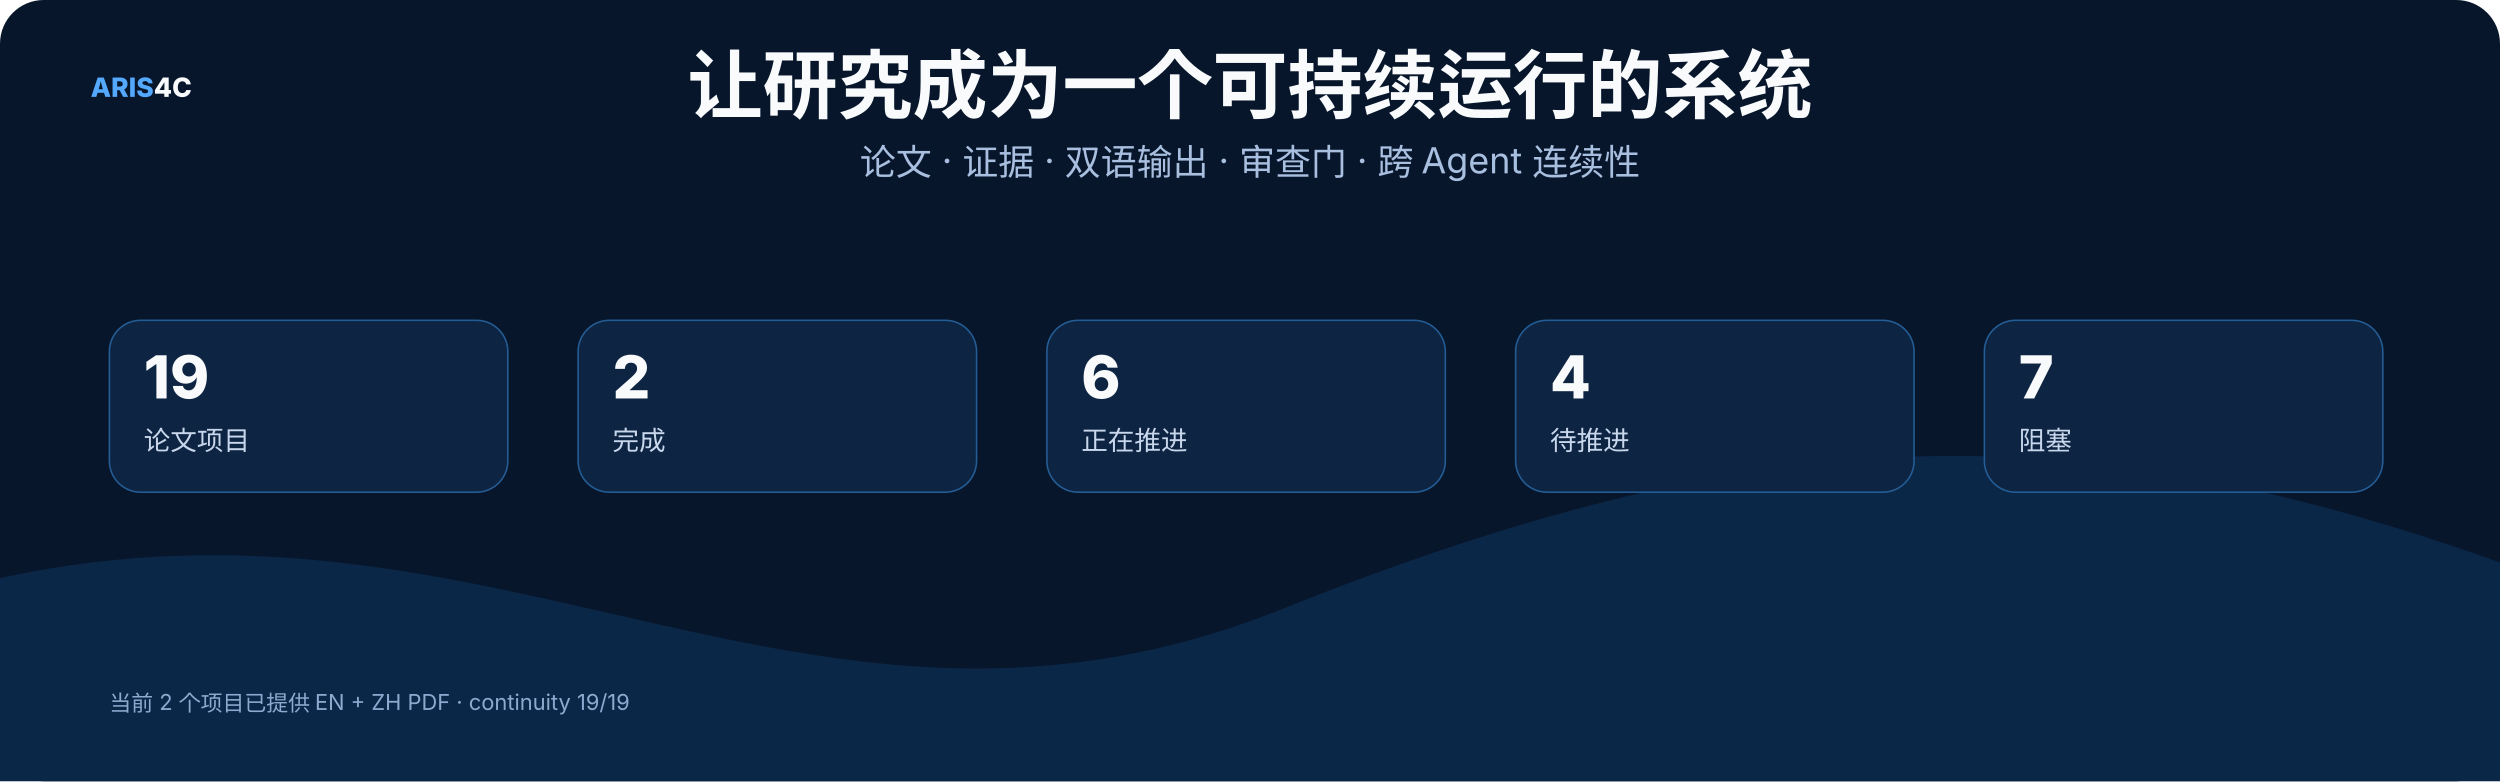
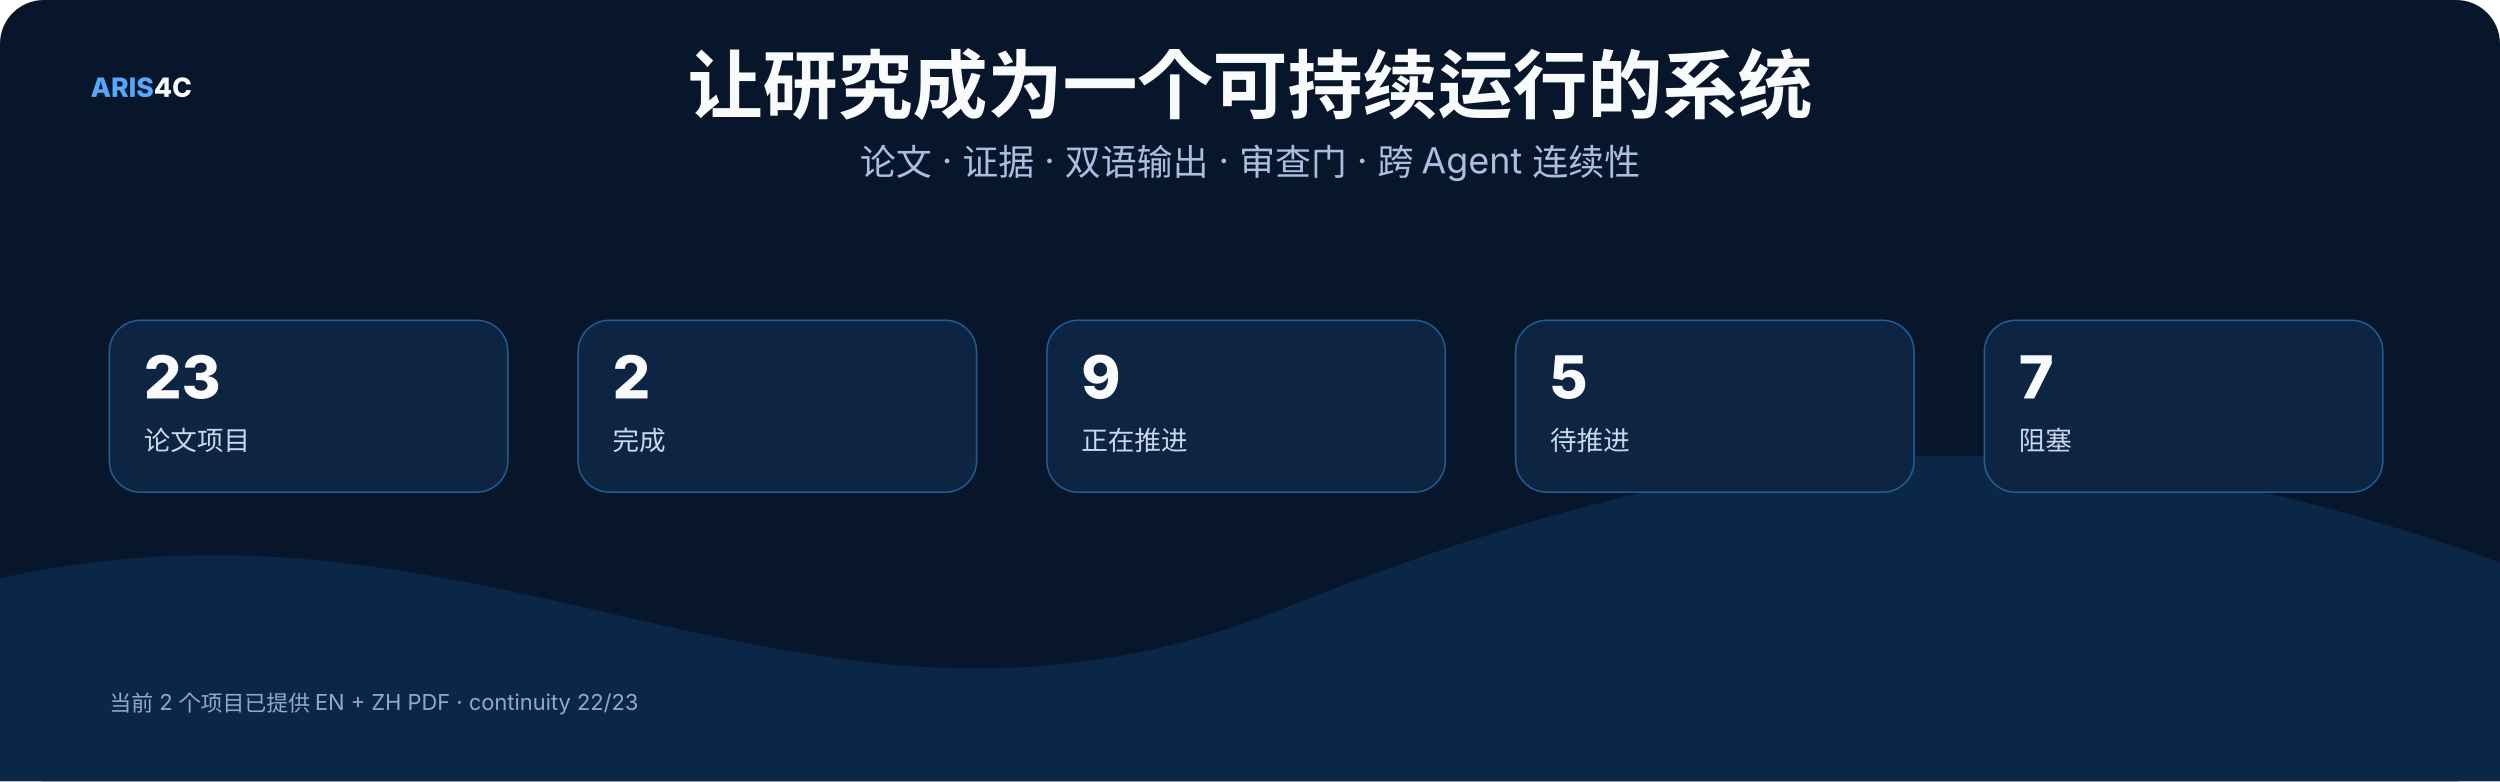
<svg xmlns="http://www.w3.org/2000/svg" width="1600" height="500" viewBox="0 0 1600 500" role="img">
  <rect width="1600" height="500" rx="28" fill="#07162b" />
  <style>text{font-family:Inter,"Noto Sans SC","Microsoft YaHei","PingFang SC",system-ui,sans-serif}.t{font-size:48px;font-weight:800;fill:#f8fafc}.s{font-size:23px;fill:#a9bfe0}.h{font-size:25px;font-weight:750;fill:#f8fafc}.b{font-size:17px;fill:#c8d7ec}.m{font-size:14px;fill:#8da9ce}.k{font-size:16px;font-weight:700;fill:#66e7a4}.n{font-size:17px;font-weight:800;fill:#54a9ff}.metric{font-size:38px;font-weight:800;fill:#f8fafc}</style>
  <text x="58" y="62" class="n">ARIS<tspan fill="#f8fafc">4C</tspan>
  </text>
-   <text x="800.0" y="72" text-anchor="middle" class="t">让研究成为一个可持续运行的系统</text>
-   <text x="800.0" y="112" text-anchor="middle" class="s">论文 · 证据 · 双语输出 · 审查门 · 跨 Agent 连续性</text>
+   <text x="800" y="72" text-anchor="middle" class="t">让研究成为一个可持续运行的系统</text>
+   <text x="800" y="112" text-anchor="middle" class="s">论文 · 证据 · 双语输出 · 审查门 · 跨 Agent 连续性</text>
  <path d="M0 370 C320 300 520 510 820 390 S1320 260 1600 360 V500 H0 Z" fill="#0b2748" />
  <rect x="70" y="205" width="255" height="110" rx="20" fill="#0d2442" stroke="#245d95" />
-   <text x="92" y="255" class="metric">19</text>
+   <text x="92" y="255" class="metric">23</text>
  <text x="92" y="288" class="b">论文项目</text>
  <rect x="370" y="205" width="255" height="110" rx="20" fill="#0d2442" stroke="#245d95" />
  <text x="392" y="255" class="metric">2</text>
  <text x="392" y="288" class="b">完成</text>
  <rect x="670" y="205" width="255" height="110" rx="20" fill="#0d2442" stroke="#245d95" />
-   <text x="692" y="255" class="metric">6</text>
+   <text x="692" y="255" class="metric">9</text>
  <text x="692" y="288" class="b">正在推进</text>
  <rect x="970" y="205" width="255" height="110" rx="20" fill="#0d2442" stroke="#245d95" />
-   <text x="992" y="255" class="metric">4</text>
+   <text x="992" y="255" class="metric">5</text>
  <text x="992" y="288" class="b">待推进</text>
  <rect x="1270" y="205" width="255" height="110" rx="20" fill="#0d2442" stroke="#245d95" />
  <text x="1292" y="255" class="metric">7</text>
  <text x="1292" y="288" class="b">阻塞</text>
-   <text x="70" y="455" class="m">当前 2 个项目已提供 EN + ZH PDF · continuity 19/19</text>
+   <text x="70" y="455" class="m">当前 2 个项目已提供 EN + ZH PDF · continuity 22/23</text>
</svg>
